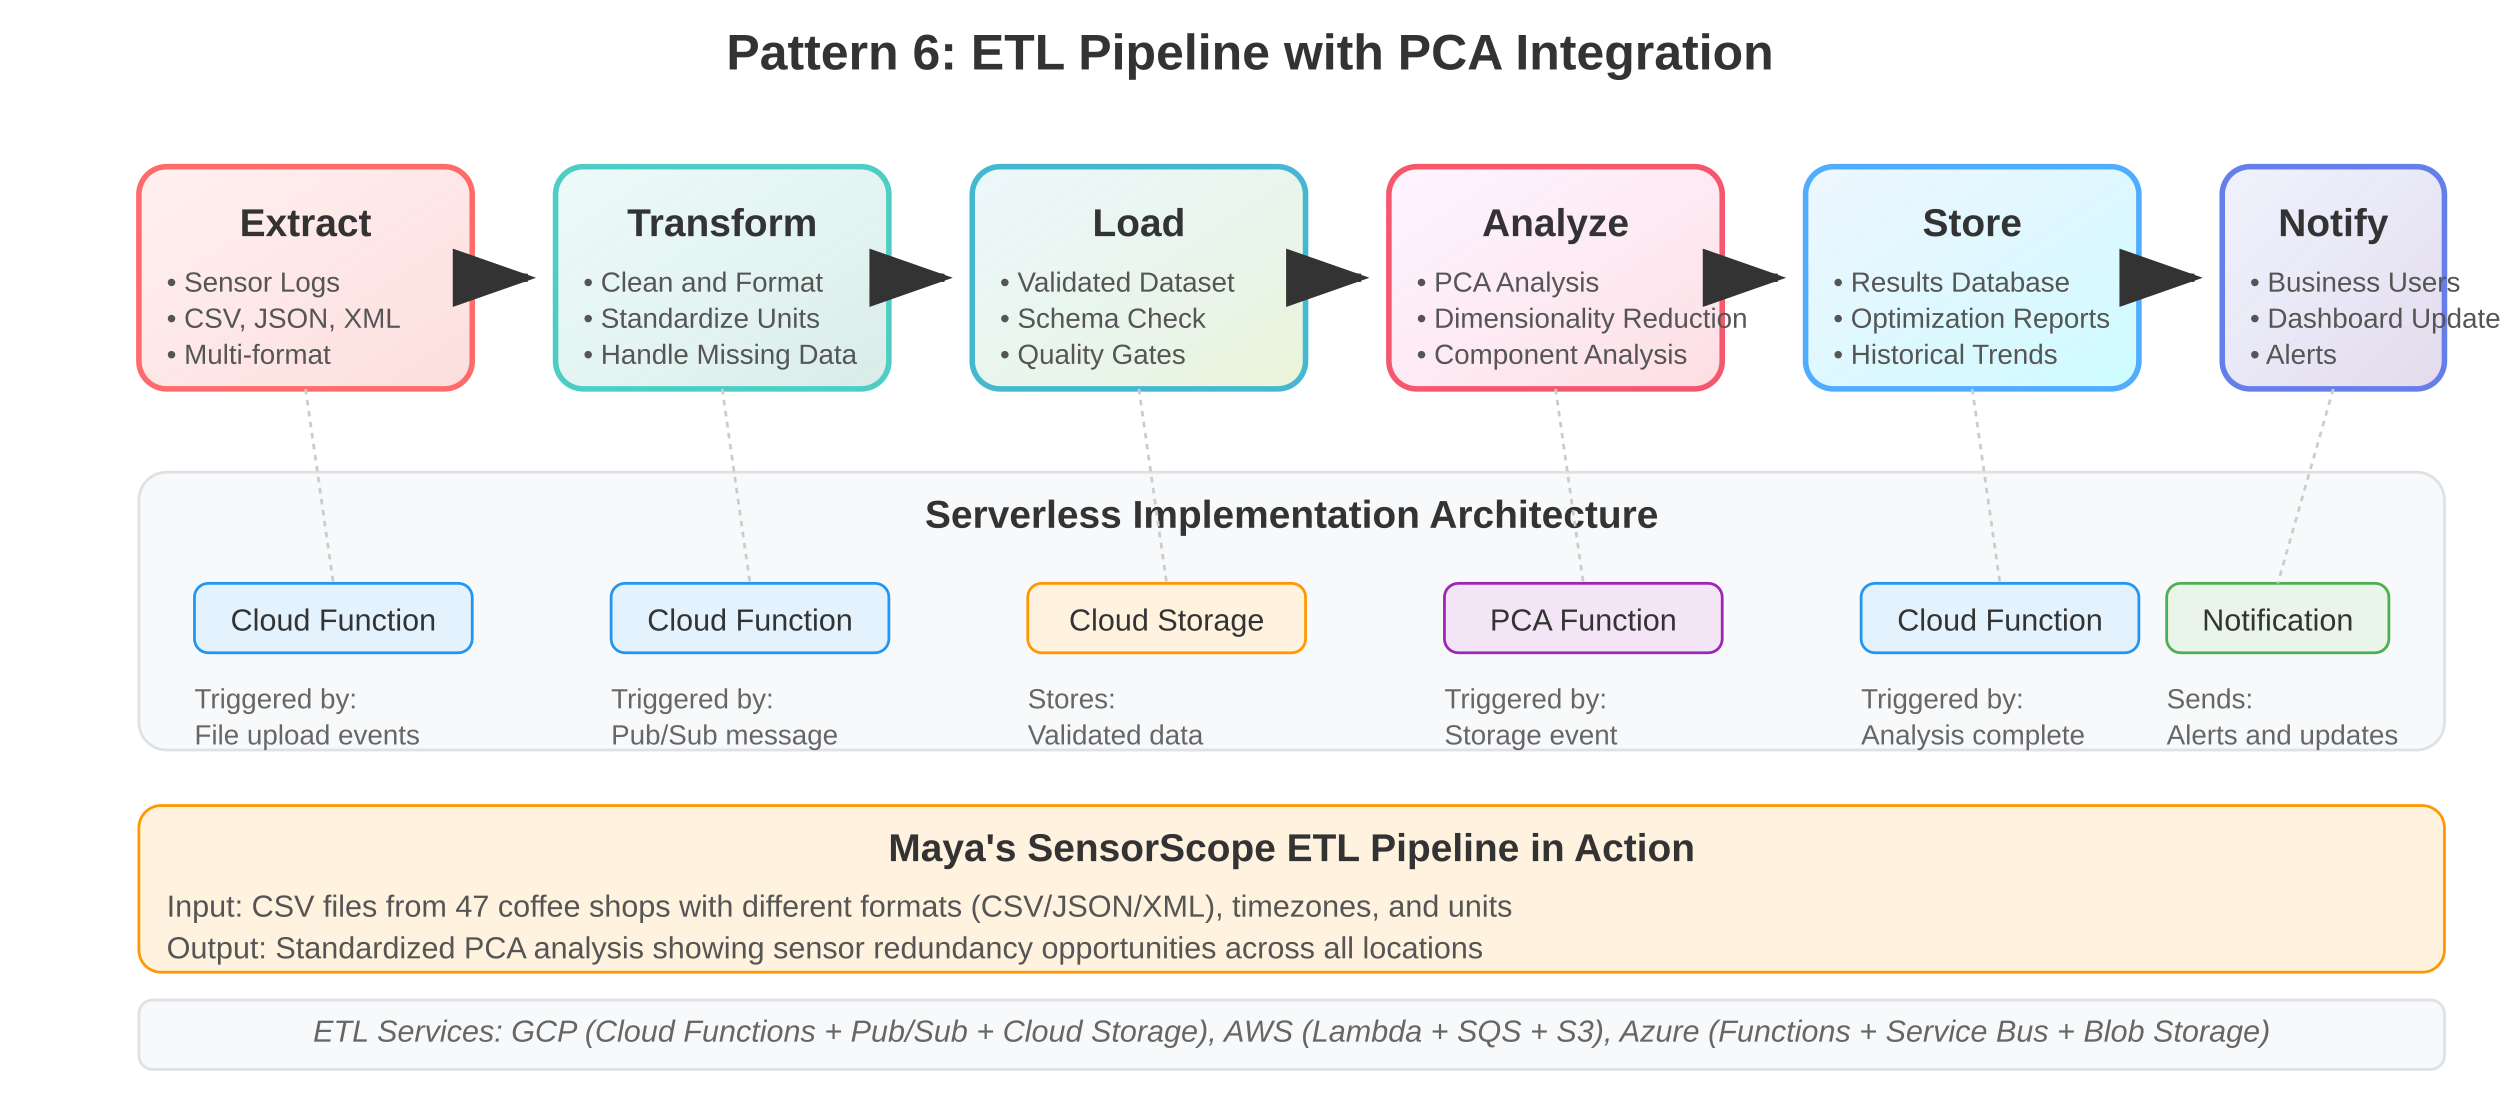
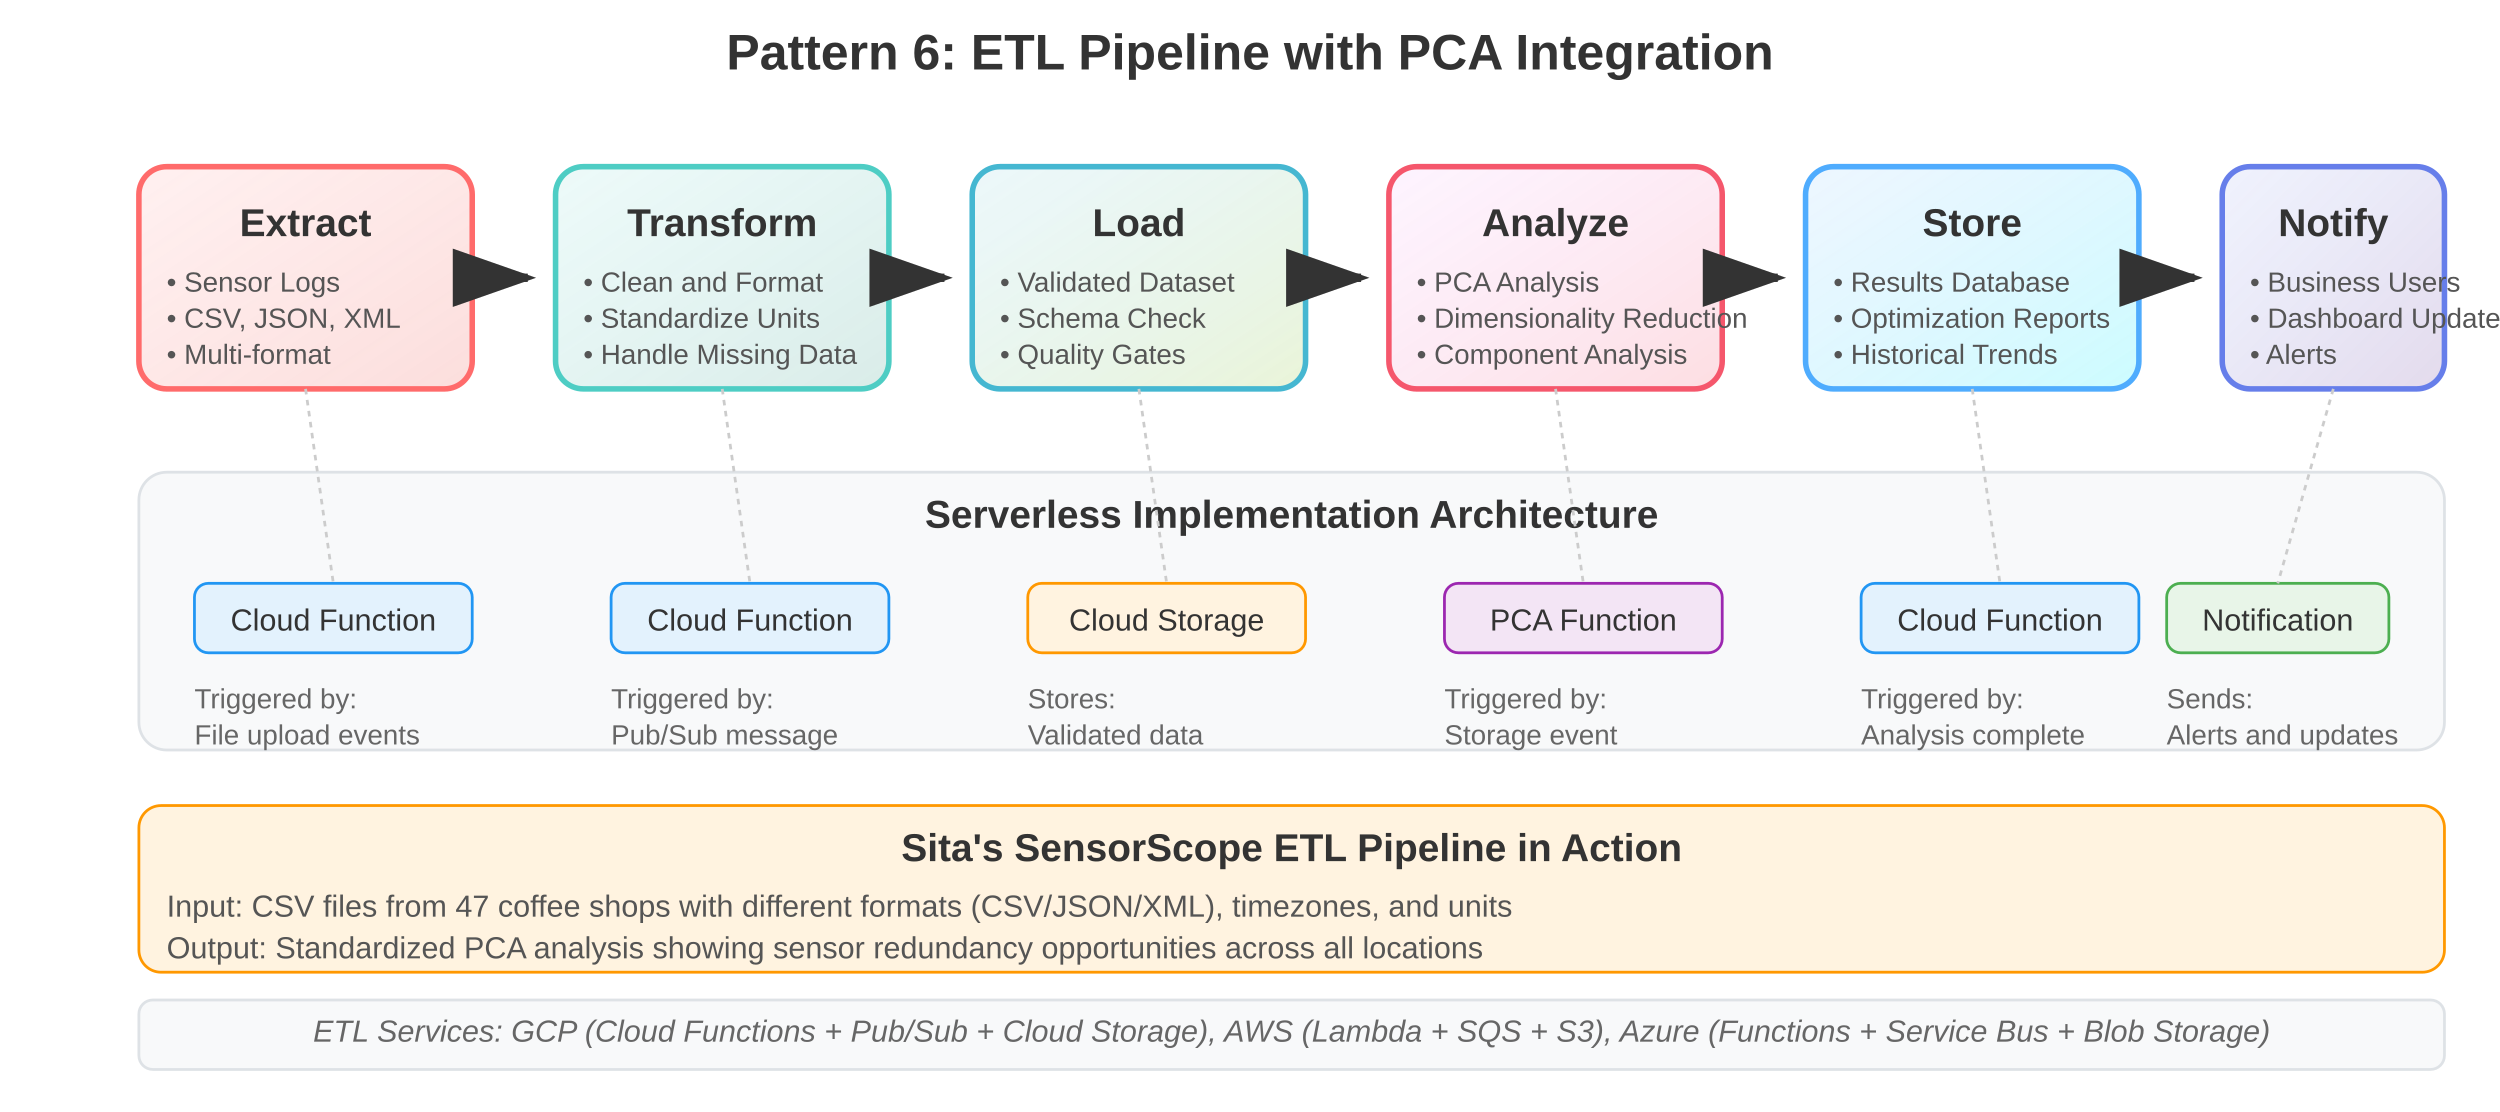
<svg xmlns="http://www.w3.org/2000/svg" width="900" height="400" viewBox="0 0 900 400">
  <defs>
    <linearGradient id="extractGrad" x1="0%" y1="0%" x2="100%" y2="100%">
      <stop offset="0%" style="stop-color:#ff6b6b;stop-opacity:0.1" />
      <stop offset="100%" style="stop-color:#ee5a52;stop-opacity:0.2" />
    </linearGradient>
    <linearGradient id="transformGrad" x1="0%" y1="0%" x2="100%" y2="100%">
      <stop offset="0%" style="stop-color:#4ecdc4;stop-opacity:0.1" />
      <stop offset="100%" style="stop-color:#44a08d;stop-opacity:0.2" />
    </linearGradient>
    <linearGradient id="loadGrad" x1="0%" y1="0%" x2="100%" y2="100%">
      <stop offset="0%" style="stop-color:#45b7d1;stop-opacity:0.1" />
      <stop offset="100%" style="stop-color:#96c93d;stop-opacity:0.2" />
    </linearGradient>
    <linearGradient id="analyzeGrad" x1="0%" y1="0%" x2="100%" y2="100%">
      <stop offset="0%" style="stop-color:#f093fb;stop-opacity:0.1" />
      <stop offset="100%" style="stop-color:#f5576c;stop-opacity:0.2" />
    </linearGradient>
    <linearGradient id="storeGrad" x1="0%" y1="0%" x2="100%" y2="100%">
      <stop offset="0%" style="stop-color:#4facfe;stop-opacity:0.1" />
      <stop offset="100%" style="stop-color:#00f2fe;stop-opacity:0.2" />
    </linearGradient>
    <linearGradient id="notifyGrad" x1="0%" y1="0%" x2="100%" y2="100%">
      <stop offset="0%" style="stop-color:#667eea;stop-opacity:0.1" />
      <stop offset="100%" style="stop-color:#764ba2;stop-opacity:0.2" />
    </linearGradient>
  </defs>
  <text x="450" y="25" text-anchor="middle" font-family="Arial, sans-serif" font-size="18" font-weight="bold" fill="#333">
    Pattern 6: ETL Pipeline with PCA Integration
  </text>
  <g>
    <rect x="50" y="60" width="120" height="80" fill="url(#extractGrad)" stroke="#ff6b6b" stroke-width="2" rx="10" />
    <text x="110" y="85" text-anchor="middle" font-family="Arial, sans-serif" font-size="14" font-weight="bold" fill="#333">Extract</text>
    <g font-family="Arial, sans-serif" font-size="10" fill="#555">
      <text x="60" y="105">• Sensor Logs</text>
      <text x="60" y="118">• CSV, JSON, XML</text>
      <text x="60" y="131">• Multi-format</text>
    </g>
    <rect x="200" y="60" width="120" height="80" fill="url(#transformGrad)" stroke="#4ecdc4" stroke-width="2" rx="10" />
    <text x="260" y="85" text-anchor="middle" font-family="Arial, sans-serif" font-size="14" font-weight="bold" fill="#333">Transform</text>
    <g font-family="Arial, sans-serif" font-size="10" fill="#555">
      <text x="210" y="105">• Clean and Format</text>
      <text x="210" y="118">• Standardize Units</text>
      <text x="210" y="131">• Handle Missing Data</text>
    </g>
    <rect x="350" y="60" width="120" height="80" fill="url(#loadGrad)" stroke="#45b7d1" stroke-width="2" rx="10" />
    <text x="410" y="85" text-anchor="middle" font-family="Arial, sans-serif" font-size="14" font-weight="bold" fill="#333">Load</text>
    <g font-family="Arial, sans-serif" font-size="10" fill="#555">
      <text x="360" y="105">• Validated Dataset</text>
      <text x="360" y="118">• Schema Check</text>
      <text x="360" y="131">• Quality Gates</text>
    </g>
    <rect x="500" y="60" width="120" height="80" fill="url(#analyzeGrad)" stroke="#f5576c" stroke-width="2" rx="10" />
    <text x="560" y="85" text-anchor="middle" font-family="Arial, sans-serif" font-size="14" font-weight="bold" fill="#333">Analyze</text>
    <g font-family="Arial, sans-serif" font-size="10" fill="#555">
      <text x="510" y="105">• PCA Analysis</text>
      <text x="510" y="118">• Dimensionality Reduction</text>
      <text x="510" y="131">• Component Analysis</text>
    </g>
    <rect x="650" y="60" width="120" height="80" fill="url(#storeGrad)" stroke="#4facfe" stroke-width="2" rx="10" />
    <text x="710" y="85" text-anchor="middle" font-family="Arial, sans-serif" font-size="14" font-weight="bold" fill="#333">Store</text>
    <g font-family="Arial, sans-serif" font-size="10" fill="#555">
      <text x="660" y="105">• Results Database</text>
      <text x="660" y="118">• Optimization Reports</text>
      <text x="660" y="131">• Historical Trends</text>
    </g>
    <rect x="800" y="60" width="80" height="80" fill="url(#notifyGrad)" stroke="#667eea" stroke-width="2" rx="10" />
    <text x="840" y="85" text-anchor="middle" font-family="Arial, sans-serif" font-size="14" font-weight="bold" fill="#333">Notify</text>
    <g font-family="Arial, sans-serif" font-size="10" fill="#555">
      <text x="810" y="105">• Business Users</text>
      <text x="810" y="118">• Dashboard Updates</text>
      <text x="810" y="131">• Alerts</text>
    </g>
  </g>
  <g>
    <path d="M 170 100 L 190 100" stroke="#333" stroke-width="3" marker-end="url(#arrowhead)" />
    <path d="M 320 100 L 340 100" stroke="#333" stroke-width="3" marker-end="url(#arrowhead)" />
    <path d="M 470 100 L 490 100" stroke="#333" stroke-width="3" marker-end="url(#arrowhead)" />
    <path d="M 620 100 L 640 100" stroke="#333" stroke-width="3" marker-end="url(#arrowhead)" />
    <path d="M 770 100 L 790 100" stroke="#333" stroke-width="3" marker-end="url(#arrowhead)" />
  </g>
  <g>
    <rect x="50" y="170" width="830" height="100" fill="#f8f9fa" stroke="#dee2e6" stroke-width="1" rx="10" />
    <text x="465" y="190" text-anchor="middle" font-family="Arial, sans-serif" font-size="14" font-weight="bold" fill="#333">
      Serverless Implementation Architecture
    </text>
    <rect x="70" y="210" width="100" height="25" fill="#e3f2fd" stroke="#2196f3" stroke-width="1" rx="5" />
    <text x="120" y="227" text-anchor="middle" font-family="Arial, sans-serif" font-size="11" fill="#333">Cloud Function</text>
    <rect x="220" y="210" width="100" height="25" fill="#e3f2fd" stroke="#2196f3" stroke-width="1" rx="5" />
    <text x="270" y="227" text-anchor="middle" font-family="Arial, sans-serif" font-size="11" fill="#333">Cloud Function</text>
    <rect x="370" y="210" width="100" height="25" fill="#fff3e0" stroke="#ff9800" stroke-width="1" rx="5" />
    <text x="420" y="227" text-anchor="middle" font-family="Arial, sans-serif" font-size="11" fill="#333">Cloud Storage</text>
    <rect x="520" y="210" width="100" height="25" fill="#f3e5f5" stroke="#9c27b0" stroke-width="1" rx="5" />
    <text x="570" y="227" text-anchor="middle" font-family="Arial, sans-serif" font-size="11" fill="#333">PCA Function</text>
    <rect x="670" y="210" width="100" height="25" fill="#e3f2fd" stroke="#2196f3" stroke-width="1" rx="5" />
    <text x="720" y="227" text-anchor="middle" font-family="Arial, sans-serif" font-size="11" fill="#333">Cloud Function</text>
    <rect x="780" y="210" width="80" height="25" fill="#e8f5e8" stroke="#4caf50" stroke-width="1" rx="5" />
    <text x="820" y="227" text-anchor="middle" font-family="Arial, sans-serif" font-size="11" fill="#333">Notification</text>
    <g font-family="Arial, sans-serif" font-size="10" fill="#666">
      <text x="70" y="255">Triggered by:</text>
      <text x="70" y="268">File upload events</text>
      <text x="220" y="255">Triggered by:</text>
      <text x="220" y="268">Pub/Sub message</text>
      <text x="370" y="255">Stores:</text>
      <text x="370" y="268">Validated data</text>
      <text x="520" y="255">Triggered by:</text>
      <text x="520" y="268">Storage event</text>
      <text x="670" y="255">Triggered by:</text>
      <text x="670" y="268">Analysis complete</text>
      <text x="780" y="255">Sends:</text>
      <text x="780" y="268">Alerts and updates</text>
    </g>
  </g>
  <g>
    <rect x="50" y="290" width="830" height="60" fill="#fff3e0" stroke="#ff9800" stroke-width="1" rx="8" />
    <text x="465" y="310" text-anchor="middle" font-family="Arial, sans-serif" font-size="14" font-weight="bold" fill="#333">
-       Maya's SensorScope ETL Pipeline in Action
+       Sita's SensorScope ETL Pipeline in Action
    </text>
    <g font-family="Arial, sans-serif" font-size="11" fill="#555">
      <text x="60" y="330">Input: CSV files from 47 coffee shops with different formats (CSV/JSON/XML), timezones, and units</text>
      <text x="60" y="345">Output: Standardized PCA analysis showing sensor redundancy opportunities across all locations</text>
    </g>
  </g>
  <rect x="50" y="360" width="830" height="25" fill="#f8f9fa" stroke="#dee2e6" stroke-width="1" rx="5" />
  <text x="465" y="375" text-anchor="middle" font-family="Arial, sans-serif" font-size="11" font-style="italic" fill="#666">
    ETL Services: GCP (Cloud Functions + Pub/Sub + Cloud Storage), AWS (Lambda + SQS + S3), Azure (Functions + Service Bus + Blob Storage)
  </text>
  <g stroke="#ccc" stroke-width="1" stroke-dasharray="2,2">
    <line x1="110" y1="140" x2="120" y2="210" />
    <line x1="260" y1="140" x2="270" y2="210" />
    <line x1="410" y1="140" x2="420" y2="210" />
    <line x1="560" y1="140" x2="570" y2="210" />
    <line x1="710" y1="140" x2="720" y2="210" />
    <line x1="840" y1="140" x2="820" y2="210" />
  </g>
  <defs>
    <marker id="arrowhead" markerWidth="10" markerHeight="7" refX="9" refY="3.5" orient="auto">
      <polygon points="0 0, 10 3.5, 0 7" fill="#333" />
    </marker>
  </defs>
</svg>
